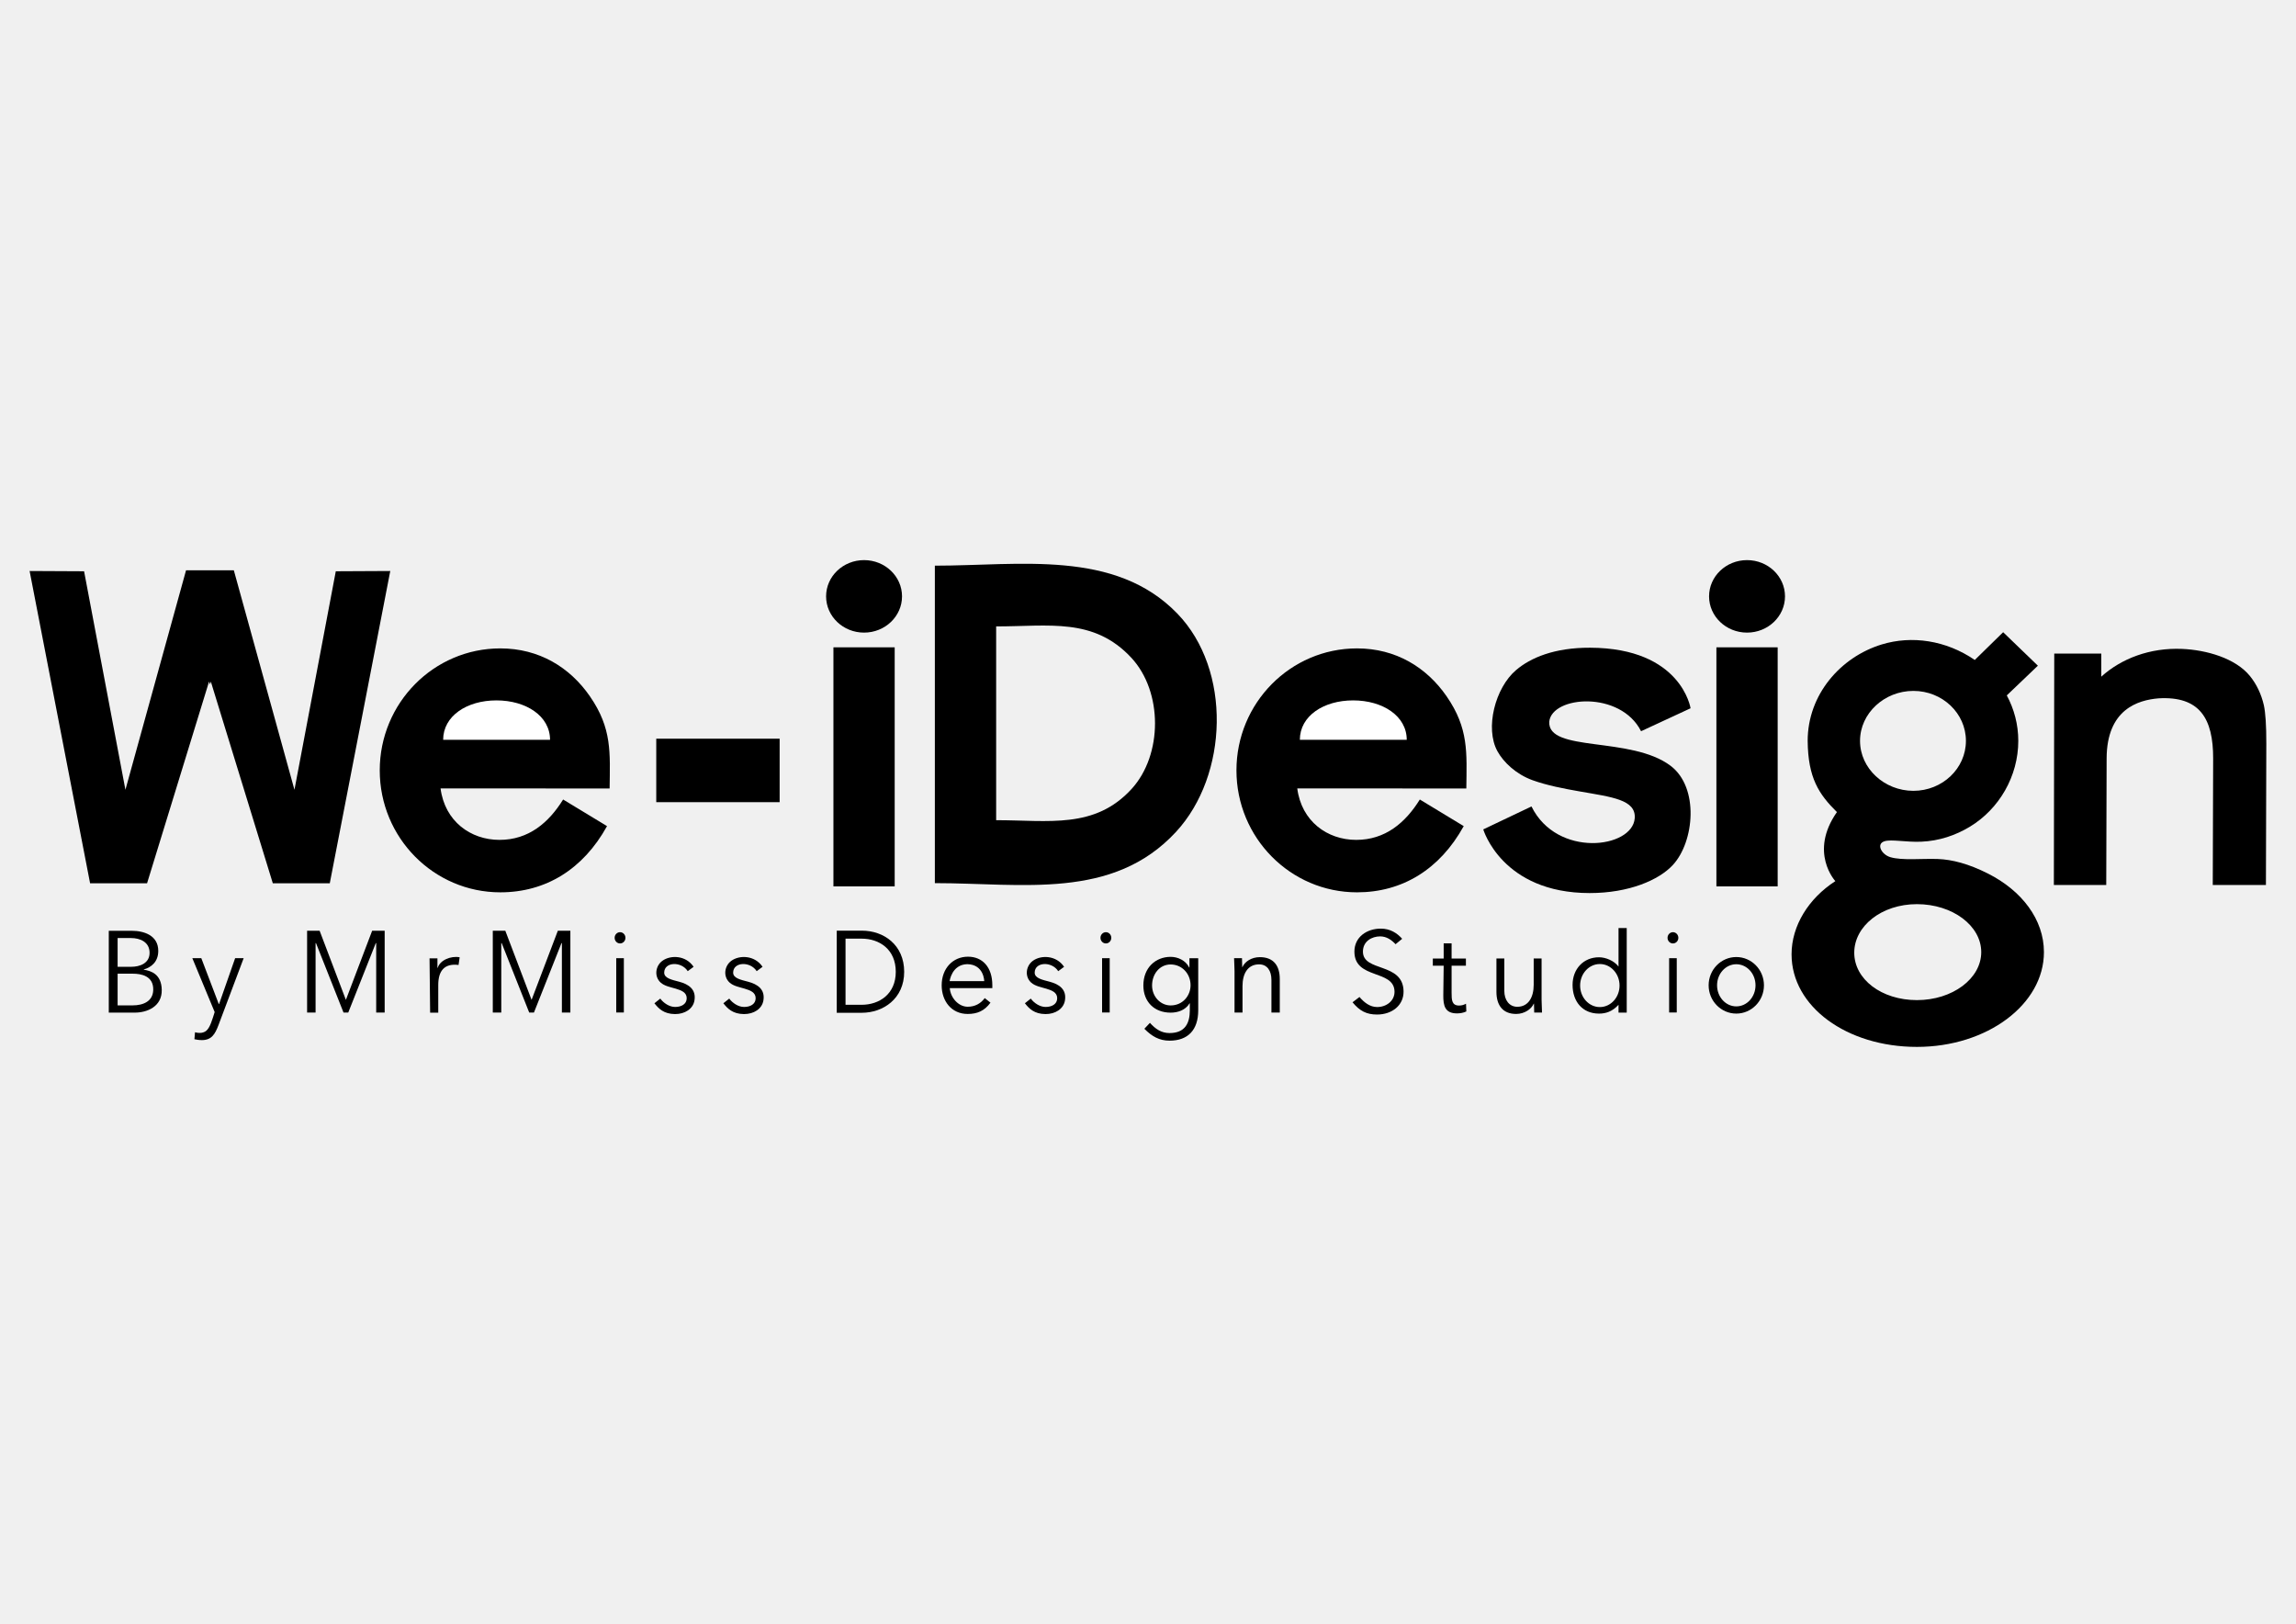
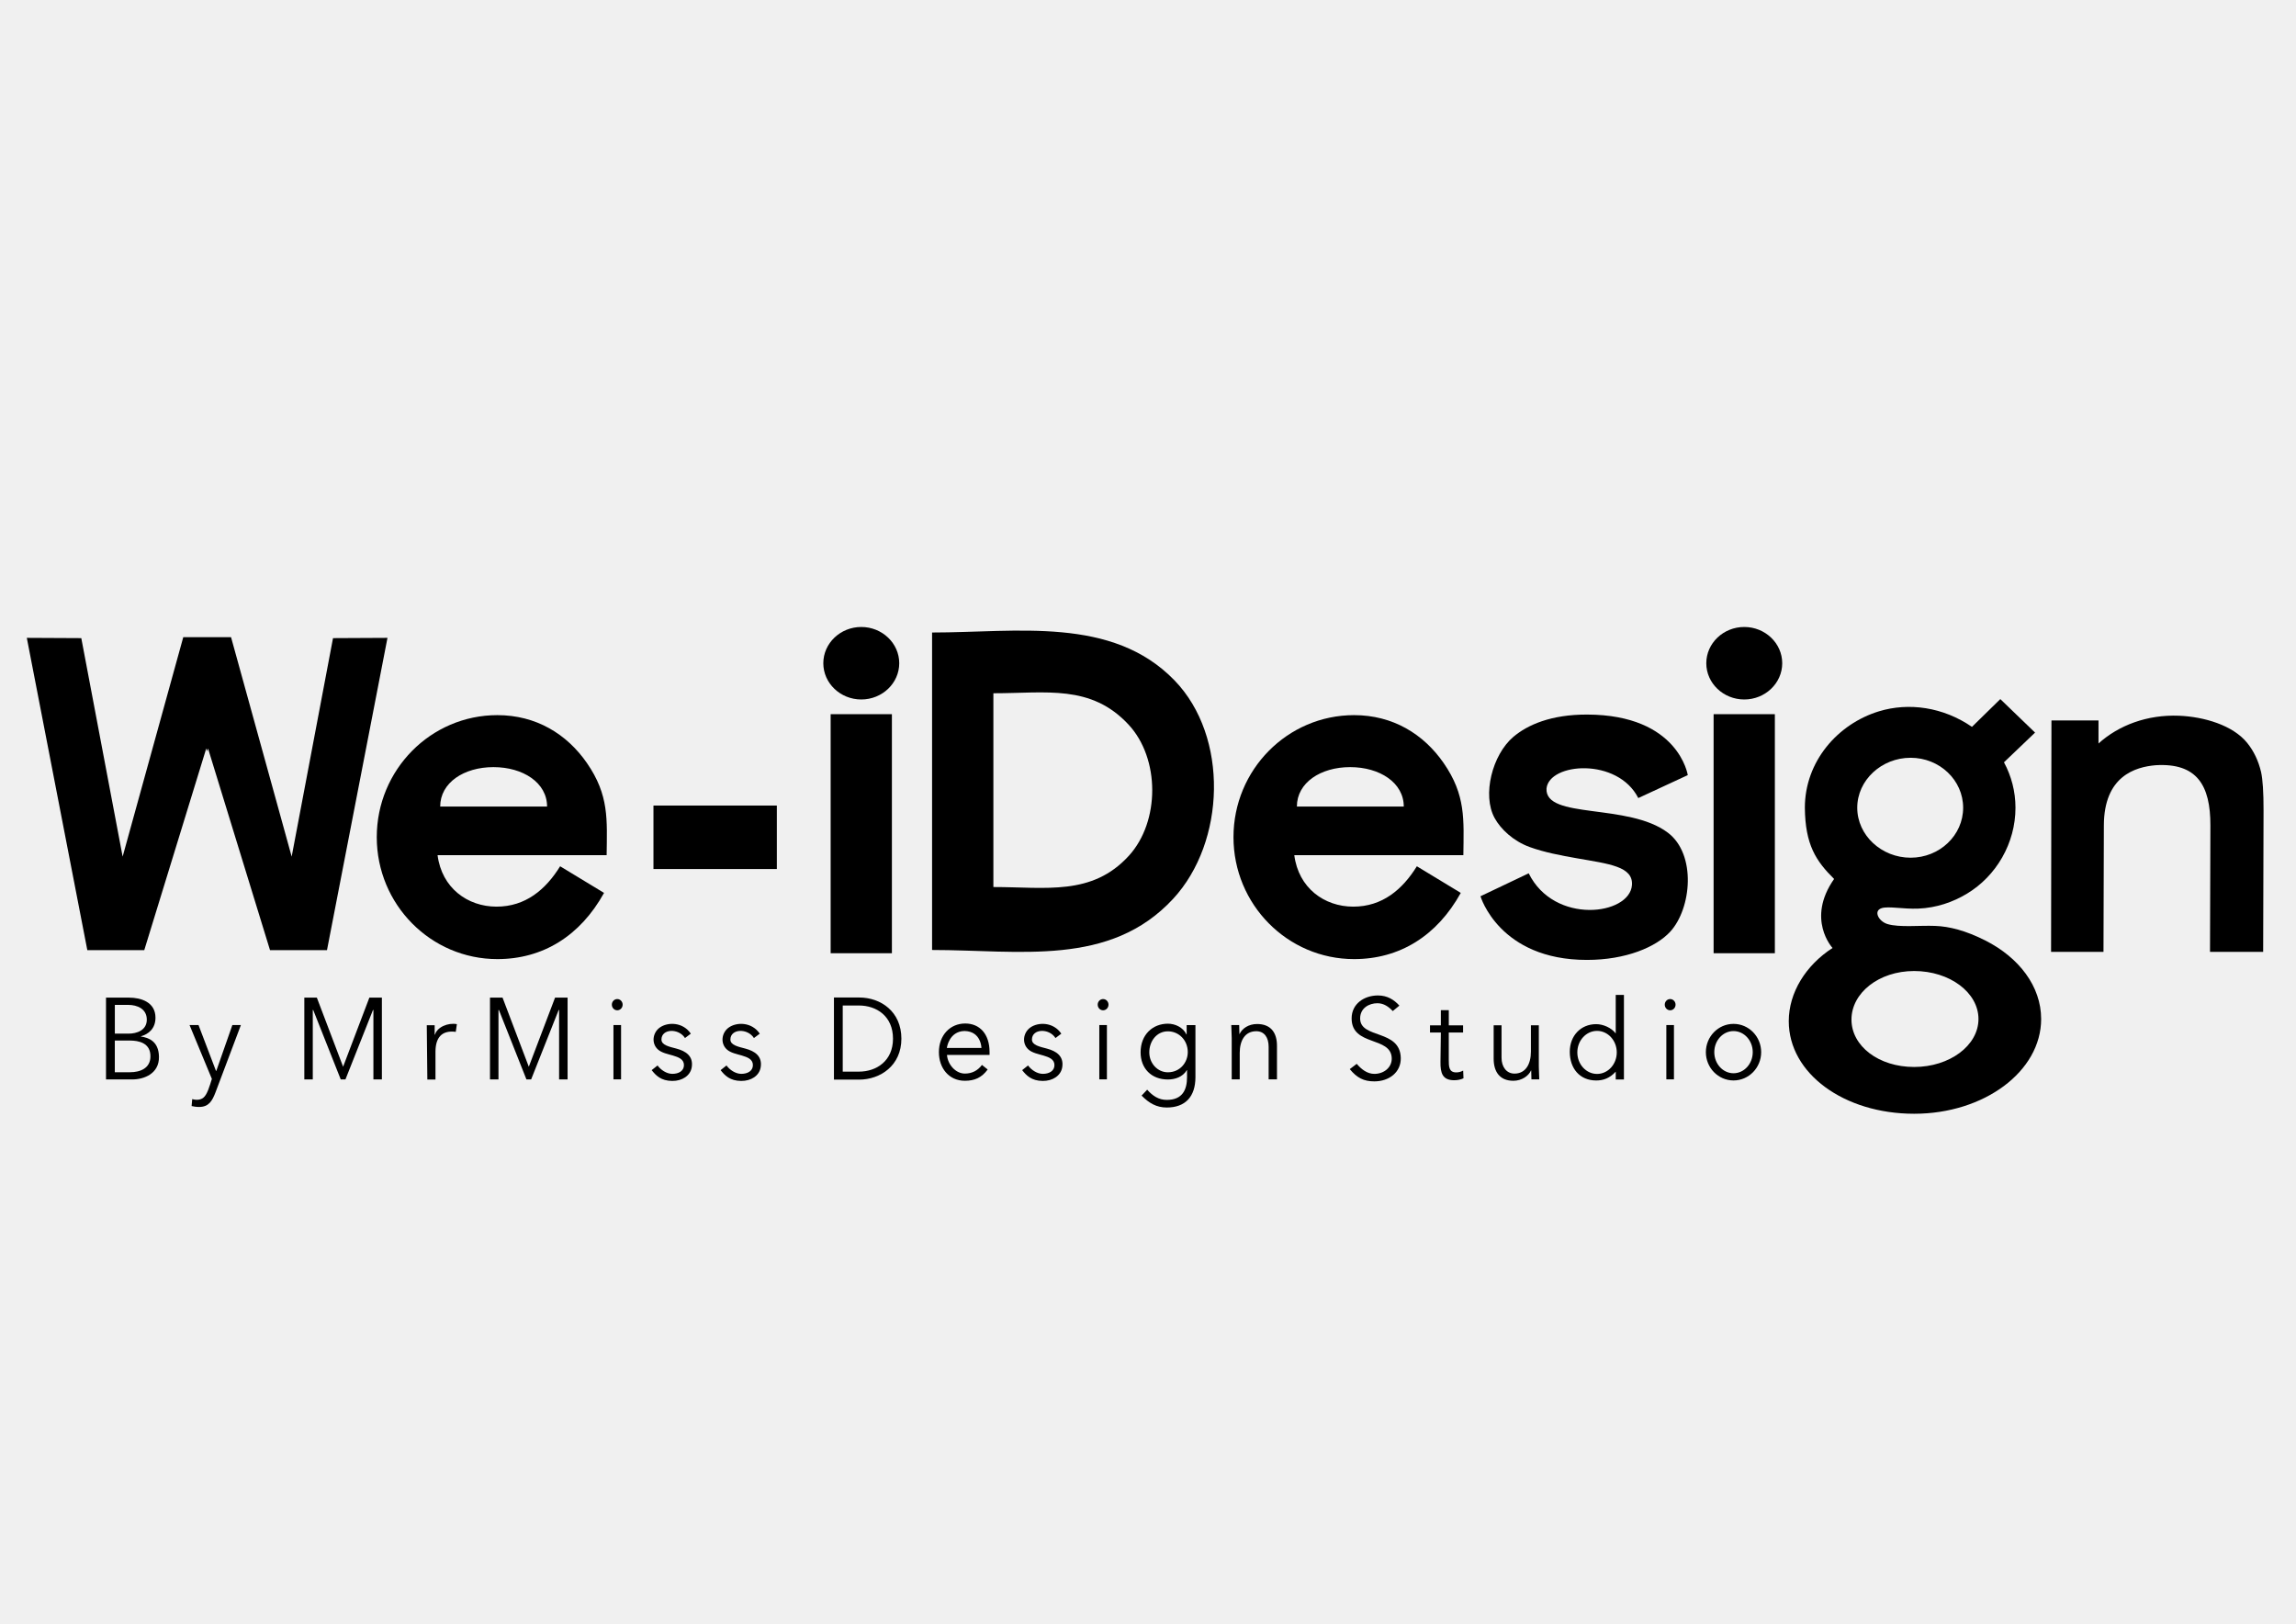
- <svg xmlns="http://www.w3.org/2000/svg" xml:space="preserve" width="297mm" height="210mm" version="1.1" style="shape-rendering:geometricPrecision; text-rendering:geometricPrecision; image-rendering:optimizeQuality; fill-rule:evenodd; clip-rule:evenodd" viewBox="0 0 29700 21000">
-   <defs>
-     <style type="text/css">
-             
-             .fil0 {
-                 fill: none
-             }
- 
-             .fil1 {
-                 fill: black
-             }
- 
-             .fil2 {
-                 fill: black;
-                 fill-rule: nonzero
-             }
- 
-             .fil3 {
-                 fill: white;
-                 fill-rule: nonzero
-             }
-             
-         </style>
-   </defs>
-   <g id="图层_x0020_1">
-     <rect class="fil0" x="-0.53" y="7.13" width="29700" height="21000" />
-     <rect class="fil1" x="8488.99" y="9553.87" width="1596.04" height="820.9" />
-     <rect class="fil1" x="10780.84" y="8372.12" width="792.48" height="3091.88" />
-     <ellipse class="fil1" cx="11177.09" cy="7712.99" rx="491.13" ry="468.81" />
-     <path class="fil2" d="M26567.85 11445.83l5 -2992.48 608.44 0 0 298.2c258.58,-234.22 629.14,-376.03 1043.04,-359.09 319.66,13.09 694.59,121.45 880.5,351.58 85.3,105.61 145.48,231.6 179.39,376.96 20.79,94.96 32.35,260.7 31.71,497.09l-5 1827.74 -687.59 0 5.01 -1634.03c1.59,-520.96 -175.41,-811.72 -708.16,-779.71 -263.08,22.6 -667.88,140.09 -669.82,777.55l-5 1636.19 -677.52 0z" />
-     <path class="fil2" d="M12092.83 11421.88l0 -4105.86c1095.44,0 2329.68,-214.12 3136.3,619.22 705.29,728.63 660.92,2091.73 -17.63,2824.72 -818.47,884.17 -1985,661.92 -3118.67,661.92zm792.97 -3320.28l0 2506.21c681.35,0 1276.31,117.32 1752.94,-405.12 402.33,-441 404.75,-1256.74 -5.3,-1696.65 -485.97,-521.34 -1060.22,-404.44 -1747.64,-404.44z" />
-     <polygon class="fil2" points="2715.66,7376.13 3024.74,7376.13 3808.94,10214.45 4343.64,7388.48 5048.35,7384.94 4265.87,11424.04 3529.04,11424.04 2727.14,8815.04 2715.66,8851.91 2704.19,8815.04 1902.29,11424.04 1165.46,11424.04 382.98,7384.94 1087.69,7388.48 1622.39,10214.45 2406.59,7376.13 " />
-     <path class="fil1" d="M25716.87 11298.81c435.97,220.35 722.51,592.95 722.51,1015.47 0,676.92 -735.46,1225.66 -1642.67,1225.66 -907.21,0 -1621.93,-520.36 -1621.93,-1197.28 0,-369.73 219.42,-722.1 566.37,-946.83l-0.01 -0.01c0,0 -344.63,-371.16 20.24,-892.7l0.02 -0.03c-233.53,-231.74 -373.58,-440.17 -378.18,-921.2 0,-597.49 424.17,-1084.12 958.51,-1247.16 384.99,-117.47 829.41,-55.89 1203.11,201.01l366.97 -359.23 449.27 433.12 -402.23 384.31c95.12,176.31 148.77,376.17 148.77,587.95 0,458.36 -248.29,882.49 -627.2,1110.94 -184.26,111.09 -396.17,183.45 -628.5,193.21 -195.61,8.22 -385.89,-33.79 -474.91,-5.9 -111.9,35.04 -38.65,171.97 75.8,205.94 152.75,45.34 412.61,16 614.63,23.7 183.64,6.98 395.76,60.81 649.43,189.03zm-966.22 -2363.11c375.36,0 679.64,289.3 679.64,646.19 0,356.88 -304.28,646.18 -679.64,646.18 -375.36,0 -690.1,-289.3 -690.1,-646.18 0,-356.89 314.74,-646.19 690.1,-646.19zm46.06 2758.01c459.33,0 831.71,277.83 831.71,620.57 0,342.74 -372.38,620.57 -831.71,620.57 -459.33,0 -810.97,-270.35 -810.97,-613.09 0,-342.74 351.64,-628.05 810.97,-628.05z" />
-     <g id="_2582716346160">
-       <path class="fil2" d="M6472.13 8385.98c501.17,0 898.98,244.36 1158.06,618.69 288.66,417.12 260.84,729.41 255.58,1192.76l-2186.77 -0.1c54.83,424.63 388.34,664.72 761.23,665.19 377.85,0.48 637.67,-222.06 824.15,-522.15l567.84 344.14c-308.24,557.54 -792.78,856.36 -1380.09,856.36 -861.51,0 -1559.9,-706.25 -1559.9,-1577.44 0,-871.2 698.39,-1577.45 1559.9,-1577.45zm-50.52 672.47c381.78,0 693.46,200.67 693.46,509.94l-1382.59 0c0,-309.27 307.34,-509.94 689.13,-509.94z" />
-       <path class="fil3" d="M6421.61 9058.45c381.78,0 693.46,200.67 693.46,509.94l-1382.59 0c0,-309.27 307.34,-509.94 689.13,-509.94z" />
+ <svg xmlns="http://www.w3.org/2000/svg" version="1.1" id="图层_1" x="0px" y="0px" viewBox="0 0 841.89 595.28" style="enable-background:new 0 0 841.89 595.28;" xml:space="preserve">
+   <style type="text/css">
+         .st0 {
+             fill-rule: evenodd;
+             clip-rule: evenodd;
+         }
+     </style>
+   <g>
+     <g>
+       <path class="st0" d="M182.37,262.18c14.21,0,25.48,6.93,32.83,17.54c8.18,11.82,7.39,20.68,7.24,33.81l-61.99,0    c1.55,12.04,11.01,18.84,21.58,18.86c10.71,0.01,18.08-6.29,23.36-14.8l16.1,9.76c-8.74,15.8-22.47,24.27-39.12,24.27    c-24.42,0-44.22-20.02-44.22-44.71C138.16,282.2,157.95,262.18,182.37,262.18L182.37,262.18z M180.94,281.24    c-10.82,0-19.53,5.69-19.53,14.46h39.19C200.6,286.93,191.76,281.24,180.94,281.24z" />
    </g>
-     <g id="_2583062100448">
-       <path class="fil2" d="M17554.03 8385.98c501.17,0 898.98,244.36 1158.06,618.69 288.66,417.12 260.84,729.41 255.58,1192.76l-2186.77 -0.1c54.83,424.63 388.34,664.72 761.23,665.19 377.85,0.48 637.67,-222.06 824.15,-522.15l567.84 344.14c-308.24,557.54 -792.78,856.36 -1380.09,856.36 -861.51,0 -1559.9,-706.25 -1559.9,-1577.44 0,-871.2 698.39,-1577.45 1559.9,-1577.45zm-50.52 672.47c381.78,0 693.46,200.67 693.46,509.94l-1382.59 0c0,-309.27 307.34,-509.94 689.13,-509.94z" />
-       <path class="fil3" d="M17503.51 9058.45c381.78,0 693.46,200.67 693.46,509.94l-1382.59 0c0,-309.27 307.34,-509.94 689.13,-509.94z" />
+     <g>
+       <path class="st0" d="M496.51,262.18c14.21,0,25.48,6.93,32.83,17.54c8.18,11.82,7.39,20.68,7.24,33.81l-61.99,0    c1.55,12.04,11.01,18.84,21.58,18.86c10.71,0.01,18.08-6.29,23.36-14.8l16.1,9.76c-8.74,15.8-22.47,24.27-39.12,24.27    c-24.42,0-44.22-20.02-44.22-44.71C452.29,282.2,472.09,262.18,496.51,262.18L496.51,262.18z M495.07,281.24    c-10.82,0-19.53,5.69-19.53,14.46h39.19C514.73,286.93,505.9,281.24,495.07,281.24z" />
    </g>
-     <path class="fil1" d="M21228.12 9457.03l640.32 -296.71c0,0 -117.54,-778.78 -1298.87,-783.17 -467.85,-1.74 -772.64,131.91 -957.41,288.45 -272.37,230.74 -405.57,753.03 -242.15,1050.26 79.09,143.85 242.7,298.35 454.36,374.85 187.96,67.95 404.34,108.88 609.43,144.99 417.47,73.48 730.03,105.95 712.31,346.89 -28.7,390.17 -1005.38,517.51 -1335.55,-152.42l-623.75 296.71c0,0 241.61,823.44 1376.53,823.44 507.94,0 895.7,-167.99 1076.24,-363.29 278.11,-300.86 341.81,-1001.07 -28.37,-1281.79 -511.61,-387.99 -1593.8,-170.1 -1570.72,-572.04 35.33,-334.57 919.95,-404.39 1187.63,123.83z" />
-     <rect class="fil1" x="22202.61" y="8372.12" width="792.48" height="3091.88" />
-     <ellipse class="fil1" cx="22598.86" cy="7712.99" rx="491.13" ry="468.81" />
-     <g id="_2582719929888">
-       <polygon class="fil2" points="4474.91,12929.91 4473.54,12929.91 4134.52,12037.68 3972.5,12037.68 3972.5,13095.87 4082.18,13095.87 4082.18,12197.99 4087.68,12197.99 4443.67,13095.87 4469.42,13095.87 4479.04,13095.87 4504.79,13095.87 4860.77,12197.99 4866.27,12197.99 4866.27,13095.87 4975.96,13095.87 4975.96,12037.68 4813.93,12037.68 " />
-       <path class="fil2" d="M5662.83 12516.55l-4.22 0.11 -0.07 -121.53 -102.07 0 7.54 701.92 105.1 0 0 -358.03c0,-182.51 79.24,-282.21 262.47,-258.66l14.36 -99.53c-114.22,-21.48 -256.02,38.43 -283.11,135.72z" />
-       <path class="fil1" d="M8972.25 12504.12c-101.66,-151.42 -299.54,-153.74 -403.73,-77.78 -90.45,65.94 -108.78,202.38 -23.38,280.94 50.55,46.52 132.18,60.35 194.95,79.27 71.83,21.66 142.8,47.46 142.8,123.76 0,77.07 -69.85,113.1 -150.08,113.1 -74.99,0 -150.53,-52.02 -191.55,-108.19l-76.12 60.28c53.9,68.81 121.51,138.77 266.19,139.86 127.82,0.96 232.93,-67.2 251.48,-173.98 25.53,-146.94 -77.24,-212.46 -196.35,-244.1 -93.14,-24.75 -194.65,-44.58 -194.65,-117.51 0,-141.01 221.62,-149.59 304.47,-19.24l75.97 -56.41z" />
-       <path class="fil1" d="M2092.36 12801.7c-4.25,-201.42 -135.16,-245.23 -232.78,-260.24l0 -3c95.74,-27.03 187.72,-97.59 187.72,-240.21 0,-204.19 -191.47,-259.73 -339.77,-259.73l-300.34 0 0 1057.93 339.77 0c150.16,0 350.04,-74.11 345.4,-294.75zm-157.46 -478.43c0,136.62 -127.9,180.66 -236.75,180.66l-176.69 0 0 -371.83 172.93 0c116.39,0 240.51,50.04 240.51,191.17zm47.16 482.42c-4.99,144.04 -128.15,197.19 -265.13,197.19l-195.47 0 0 -409.88 195.47 0c110.74,0 271.49,29.29 265.13,212.69z" />
-       <path class="fil1" d="M3151.96 12392.58l-110.31 0 -207.7 593.15 -3.86 0 -226.1 -593.15 -116.11 0 289.01 696.9c-30.72,96.44 -59.89,203.69 -110.69,243.36 -30.59,23.89 -78.15,35.75 -143.52,17.76l-7.78 89.93c23.2,5.76 61.88,11.85 98.6,11.52 122.42,-1.1 167.69,-74.43 212.82,-194.33l325.64 -865.14z" />
-       <path class="fil1" d="M11696.05 12569.13c0,-349.51 -265.2,-532.52 -545.93,-532.52l-326.27 0 0 1062.04 324.15 0c275.41,0 548.05,-181.51 548.05,-529.52zm-108.67 -0.04c0,287.56 -213.41,426.22 -441.52,426.22l-208.52 0 0 -855.37 208.52 0c228.18,0 441.52,137.21 441.52,429.15z" />
-       <path class="fil1" d="M12738.17 12908.62c-52.48,70.76 -125.92,111.9 -220.94,111.9 -120.56,0 -222.92,-118.89 -231.42,-240.84l550.54 0 0 -37.63c0,-233.36 -127.64,-368.86 -314.87,-368.86 -195.72,0 -340.39,152.06 -340.39,370.36 0,204.76 127.65,370.37 336.14,370.37 123.39,0 217.01,-39.15 295.01,-146.04l-74.07 -59.26zm-454.08 -219.41l447.38 0c0,0 -2.24,-215.53 -219.45,-219.38 -201.83,4.95 -227.93,219.38 -227.93,219.38z" />
-       <path class="fil1" d="M21042.57 13096.46l-106.06 0 0 -101.04c-81.25,88.15 -164.66,113.86 -252.61,113.86 -213.24,0 -341.87,-155.73 -341.87,-371.06 0,-206.93 141.9,-357.34 341.87,-357.34 88.62,0 196.87,45.82 252.61,120.14l0 -498.11 106.06 0 0 1093.55zm-347.83 -628.36c140.81,0 254.97,124.63 254.97,278.37 0,153.73 -114.16,278.36 -254.97,278.36 -140.81,0 -254.97,-124.63 -254.97,-278.36 0,-153.74 114.16,-278.37 254.97,-278.37z" />
-       <rect class="fil1" x="7971.3" y="12392.63" width="98.6" height="702.26" />
-       <ellipse class="fil1" cx="8020.6" cy="12129.15" rx="69.96" ry="72.75" />
-       <path class="fil1" d="M9864.15 12504.12c-101.66,-151.42 -299.54,-153.74 -403.73,-77.78 -90.44,65.94 -108.77,202.38 -23.38,280.94 50.55,46.52 132.18,60.35 194.95,79.27 71.83,21.66 142.8,47.46 142.8,123.76 0,77.07 -69.85,113.1 -150.07,113.1 -75,0 -150.54,-52.02 -191.55,-108.19l-76.13 60.28c53.9,68.81 121.51,138.77 266.2,139.86 127.81,0.96 232.92,-67.2 251.47,-173.98 25.53,-146.94 -77.24,-212.46 -196.35,-244.1 -93.14,-24.75 -194.65,-44.58 -194.65,-117.51 0,-141.01 221.62,-149.59 304.47,-19.24l75.97 -56.41z" />
-       <path class="fil1" d="M13764.66 12504.12c-101.66,-151.42 -299.54,-153.74 -403.73,-77.78 -90.45,65.94 -108.78,202.38 -23.38,280.94 50.55,46.52 132.18,60.35 194.94,79.27 71.84,21.66 142.81,47.46 142.81,123.76 0,77.07 -69.85,113.1 -150.08,113.1 -74.99,0 -150.53,-52.02 -191.55,-108.19l-76.12 60.28c53.9,68.81 121.51,138.77 266.19,139.86 127.82,0.96 232.92,-67.2 251.47,-173.98 25.54,-146.94 -77.24,-212.46 -196.34,-244.1 -93.14,-24.75 -194.65,-44.58 -194.65,-117.51 0,-141.01 221.62,-149.59 304.47,-19.24l75.97 -56.41z" />
-       <rect class="fil1" x="14255.98" y="12392.63" width="98.6" height="702.26" />
-       <ellipse class="fil1" cx="14305.28" cy="12129.15" rx="69.96" ry="72.75" />
-       <path class="fil1" d="M15499.67 12393.42l-113.57 0 0 120.45 -2.91 0c-45.14,-93.35 -148.53,-138.51 -240.26,-138.51 -194.69,0 -352.94,140.01 -352.94,370.36 0,207.77 138.91,351.33 352.94,351.33 90.29,0 191.19,-30.65 245.07,-120.98l2.91 0 0 90.33c0,163.36 -58.69,294.55 -262.53,294.55 -104.84,0 -182.02,-52.15 -253.37,-131.95l-71.92 76.36c96.11,97.86 192.78,153.99 325.29,153.99 238.8,0 371.29,-138.51 371.29,-392.95l0 -672.98zm-596.99 352.3c0,-147.54 97.56,-271.96 240.25,-271.96 144.15,0 257.6,116.89 257.6,268.95 0,135.5 -101.79,260.94 -257.6,260.94 -132.5,0 -240.25,-114.9 -240.25,-257.93z" />
-       <path class="fil1" d="M15969.33 13095.46l103.21 0 0 -342.6c0,-160.78 68.44,-280.47 214.5,-280.47 105.59,0 159.58,83.65 159.58,200.83l0 422.24 107.99 0 0 -434.26c0,-169.8 -79.55,-282 -257.44,-282 -111.36,0 -195.24,59.61 -225.61,128.73l-2.9 0c0,-39.07 -2.89,-78.13 -2.89,-115.7l-102.23 0c0,46.58 5.79,102.18 5.79,166.79l0 536.44z" />
-       <path class="fil1" d="M18155.85 12820.36c-6.39,-377.67 -525.57,-245.7 -525.57,-512.79 0,-133.66 114.84,-196.93 223.14,-196.93 83.16,0 146.78,46.08 198.99,101.28l85.32 -70.12c-67.36,-75.45 -155.21,-131.51 -277.06,-131.51 -177.93,0 -340.69,106.73 -340.69,297.04 0,363.71 511.05,227.72 518.86,514.71 3.27,120.52 -103.06,202.43 -224.89,202.43 -92.83,0 -168.33,-59.46 -228.29,-129.99l-90.04 68.43c92.77,112.12 180.3,158.4 317.61,158.4 193.4,0 345.68,-119.39 342.62,-300.95z" />
-       <path class="fil1" d="M18962.28 12397.03l-185.07 0 0 -196.61 -102.5 0 0 196.61 -140.34 0 0 92.57 140.34 0 -4.81 379.92c-1.8,143.35 24.76,237.09 177.48,237.09 39.9,0 83.25,-7.39 120.4,-25.13l-4.14 -99.96c-28.89,16.26 -58.48,23.65 -90.12,23.65 -94.93,0 -96.31,-75.96 -96.31,-164.65l0 -350.92 185.07 0 0 -92.57z" />
-       <path class="fil1" d="M19941.2 12396.05l-102.04 0 0 340.92c0,159.95 -67.8,284.14 -212.38,284.14 -104.5,0 -167.59,-88.26 -167.59,-204.89l0 -420.17 -102.04 0 0 432.13c0,168.96 78.73,285.59 254.81,285.59 110.22,0 198.06,-64.29 228.12,-133.08l2.85 0c0,38.88 2.87,77.76 2.87,115.14l101.13 0c0,-46.35 -5.73,-101.68 -5.73,-165.97l0 -533.81z" />
-       <rect class="fil1" x="21591.1" y="12392.63" width="98.6" height="702.26" />
-       <ellipse class="fil1" cx="21640.41" cy="12129.15" rx="69.96" ry="72.75" />
-       <path class="fil1" d="M22459.94 12377.67c197.61,0 357.8,163.74 357.8,365.74 0,202 -160.19,365.74 -357.8,365.74 -197.6,0 -357.79,-163.74 -357.79,-365.74 0,-202 160.19,-365.74 357.79,-365.74zm0 93.15c137.32,0 248.64,122.04 248.64,272.59 0,150.55 -111.32,272.59 -248.64,272.59 -137.32,0 -248.64,-122.04 -248.64,-272.59 0,-150.55 111.32,-272.59 248.64,-272.59z" />
-       <polygon class="fil2" points="6876.94,12929.91 6875.57,12929.91 6536.55,12037.68 6374.52,12037.68 6374.52,13095.87 6484.21,13095.87 6484.21,12197.99 6489.71,12197.99 6845.69,13095.87 6871.45,13095.87 6881.06,13095.87 6906.82,13095.87 7262.8,12197.99 7268.3,12197.99 7268.3,13095.87 7377.99,13095.87 7377.99,12037.68 7215.96,12037.68 " />
+     <rect x="239.61" y="295.33" class="st0" width="45.24" height="23.27" />
+     <rect x="304.58" y="261.83" class="st0" width="22.46" height="87.64" />
+     <path class="st0" d="M315.81,256.44c7.67,0,13.92-5.97,13.92-13.29c0-7.32-6.25-13.29-13.92-13.29s-13.92,5.97-13.92,13.29   C301.89,250.47,308.14,256.44,315.81,256.44z" />
+     <path class="st0" d="M752.08,348.96l0.14-84.83h17.25v8.45c7.33-6.64,17.83-10.66,29.57-10.18c9.06,0.37,19.69,3.44,24.96,9.97   c2.42,2.99,4.12,6.57,5.09,10.69c0.59,2.69,0.92,7.39,0.9,14.09l-0.14,51.81h-19.49l0.14-46.32c0.05-14.77-4.97-23.01-20.07-22.1   c-7.46,0.64-18.93,3.97-18.99,22.04l-0.14,46.38H752.08z" />
+     <path class="st0" d="M341.77,348.28V231.89c31.05,0,66.04-6.07,88.9,17.55c19.99,20.65,18.73,59.29-0.5,80.07   C406.97,354.58,373.9,348.28,341.77,348.28L341.77,348.28z M364.25,254.16v71.04c19.31,0,36.18,3.33,49.69-11.48   c11.4-12.5,11.47-35.62-0.15-48.09C400.01,250.85,383.73,254.16,364.25,254.16z" />
+     <polygon class="st0" points="75.96,233.6 84.72,233.6 106.95,314.05 122.11,233.95 142.08,233.85 119.9,348.34 99.01,348.34    76.28,274.39 75.96,275.43 75.63,274.39 52.9,348.34 32.02,348.34 9.83,233.85 29.81,233.95 44.97,314.05 67.2,233.6  " />
+     <path class="st0" d="M727.96,344.79c12.36,6.25,20.48,16.81,20.48,28.79c0,19.19-20.85,34.74-46.56,34.74   c-25.72,0-45.98-14.75-45.98-33.94c0-10.48,6.22-20.47,16.05-26.84l0,0c0,0-9.77-10.52,0.57-25.3l0,0   c-6.62-6.57-10.59-12.48-10.72-26.11c0-16.94,12.02-30.73,27.17-35.35c10.91-3.33,23.51-1.58,34.1,5.7l10.4-10.18l12.74,12.28   l-11.4,10.89c2.7,5,4.22,10.66,4.22,16.67c0,12.99-7.04,25.02-17.78,31.49c-5.22,3.15-11.23,5.2-17.82,5.48   c-5.54,0.23-10.94-0.96-13.46-0.17c-3.17,0.99-1.1,4.87,2.15,5.84c4.33,1.29,11.7,0.45,17.42,0.67   C714.76,339.63,720.77,341.16,727.96,344.79L727.96,344.79z M700.57,277.81c-10.64,0-19.56,8.2-19.56,18.32   c0,10.12,8.92,18.32,19.56,18.32c10.64,0,19.27-8.2,19.27-18.32C719.84,286.01,711.21,277.81,700.57,277.81L700.57,277.81z    M701.88,355.99c-13.02,0-22.99,8.09-22.99,17.8c0,9.72,9.97,17.38,22.99,17.38c13.02,0,23.58-7.88,23.58-17.59   C725.45,363.86,714.9,355.99,701.88,355.99z" />
+     <path class="st0" d="M600.72,292.58l18.15-8.41c0,0-3.33-22.08-36.82-22.2c-13.26-0.05-21.9,3.74-27.14,8.18   c-7.72,6.54-11.5,21.35-6.86,29.77c2.24,4.08,6.88,8.46,12.88,10.63c5.33,1.93,11.46,3.09,17.28,4.11   c11.83,2.08,20.69,3,20.19,9.83c-0.81,11.06-28.5,14.67-37.86-4.32l-17.68,8.41c0,0,6.85,23.34,39.02,23.34   c14.4,0,25.39-4.76,30.51-10.3c7.88-8.53,9.69-28.38-0.8-36.33c-14.5-11-45.18-4.82-44.52-16.22   C568.06,279.59,593.13,277.61,600.72,292.58z" />
+     <rect x="628.34" y="261.83" class="st0" width="22.46" height="87.64" />
+     <path class="st0" d="M639.58,256.44c7.67,0,13.92-5.97,13.92-13.29c0-7.32-6.25-13.29-13.92-13.29c-7.67,0-13.92,5.97-13.92,13.29   C625.65,250.47,631.91,256.44,639.58,256.44z" />
+     <g>
+       <polygon class="st0" points="125.83,391.03 125.79,391.03 116.18,365.74 111.59,365.74 111.59,395.73 114.69,395.73     114.69,370.28 114.85,370.28 124.94,395.73 125.67,395.73 125.94,395.73 126.67,395.73 136.76,370.28 136.92,370.28     136.92,395.73 140.03,395.73 140.03,365.74 135.44,365.74   " />
+       <path class="st0" d="M159.5,379.31l-0.12,0l0-3.44h-2.89l0.21,19.9h2.98v-10.15c0-5.17,2.25-8,7.44-7.33l0.41-2.82    C164.29,374.85,160.27,376.55,159.5,379.31z" />
+       <path class="st0" d="M253.31,378.96c-2.88-4.29-8.49-4.36-11.44-2.2c-2.56,1.87-3.08,5.74-0.66,7.96    c1.43,1.32,3.75,1.71,5.53,2.25c2.04,0.61,4.05,1.35,4.05,3.51c0,2.18-1.98,3.21-4.25,3.21c-2.13,0-4.27-1.47-5.43-3.07    l-2.16,1.71c1.53,1.95,3.44,3.93,7.55,3.96c3.62,0.03,6.6-1.9,7.13-4.93c0.72-4.17-2.19-6.02-5.57-6.92    c-2.64-0.7-5.52-1.26-5.52-3.33c0-4,6.28-4.24,8.63-0.55L253.31,378.96z" />
+       <path class="st0" d="M58.29,387.39c-0.12-5.71-3.83-6.95-6.6-7.38v-0.09c2.71-0.77,5.32-2.77,5.32-6.81    c0-5.79-5.43-7.36-9.63-7.36h-8.51v29.99h9.63C52.76,395.75,58.42,393.65,58.29,387.39L58.29,387.39z M53.83,373.83    c0,3.87-3.63,5.12-6.71,5.12h-5.01v-10.54h4.9C50.31,368.41,53.83,369.83,53.83,373.83L53.83,373.83z M55.16,387.51    c-0.14,4.08-3.63,5.59-7.52,5.59h-5.54v-11.62h5.54C50.79,381.48,55.34,382.31,55.16,387.51z" />
+       <path class="st0" d="M88.33,375.8H85.2l-5.89,16.81H79.2l-6.41-16.81H69.5l8.19,19.75c-0.87,2.73-1.7,5.77-3.14,6.9    c-0.87,0.68-2.22,1.01-4.07,0.5l-0.22,2.55c0.66,0.16,1.75,0.34,2.79,0.33c3.47-0.03,4.75-2.11,6.03-5.51L88.33,375.8z" />
+       <path class="st0" d="M330.52,380.8c0-9.91-7.52-15.1-15.48-15.1h-9.25v30.11h9.19C322.79,395.81,330.52,390.67,330.52,380.8    L330.52,380.8z M327.44,380.8c0,8.15-6.05,12.08-12.52,12.08h-5.91v-24.25h5.91C321.39,368.63,327.44,372.52,327.44,380.8z" />
+       <path class="st0" d="M360.06,390.42c-1.49,2.01-3.57,3.17-6.26,3.17c-3.42,0-6.32-3.37-6.56-6.83h15.61v-1.07    c0-6.61-3.62-10.46-8.93-10.46c-5.55,0-9.65,4.31-9.65,10.5c0,5.8,3.62,10.5,9.53,10.5c3.5,0,6.15-1.11,8.36-4.14L360.06,390.42    L360.06,390.42z M347.19,384.2c0,0,0.74-6.08,6.46-6.22c6.16,0.11,6.22,6.22,6.22,6.22H347.19z" />
+       <path class="st0" d="M595.46,395.75h-3.01v-2.86c-2.3,2.5-4.67,3.23-7.16,3.23c-6.04,0-9.69-4.41-9.69-10.52    c0-5.87,4.02-10.13,9.69-10.13c2.51,0,5.58,1.3,7.16,3.41v-14.12h3.01V395.75L595.46,395.75z M585.6,377.94    c-3.99,0-7.23,3.53-7.23,7.89c0,4.36,3.24,7.89,7.23,7.89c3.99,0,7.23-3.53,7.23-7.89C592.83,381.47,589.59,377.94,585.6,377.94z" />
+       <rect x="224.94" y="375.8" class="st0" width="2.79" height="19.91" />
+       <ellipse class="st0" cx="226.33" cy="368.33" rx="1.98" ry="2.06" />
+       <path class="st0" d="M278.59,378.96c-2.88-4.29-8.49-4.36-11.44-2.2c-2.56,1.87-3.08,5.74-0.66,7.96    c1.43,1.32,3.75,1.71,5.53,2.25c2.04,0.61,4.05,1.35,4.05,3.51c0,2.18-1.98,3.21-4.25,3.21c-2.13,0-4.27-1.47-5.43-3.07    l-2.16,1.71c1.53,1.95,3.44,3.93,7.55,3.96c3.62,0.03,6.6-1.9,7.13-4.93c0.72-4.17-2.19-6.02-5.57-6.92    c-2.64-0.7-5.52-1.26-5.52-3.33c0-4,6.28-4.24,8.63-0.55L278.59,378.96z" />
+       <path class="st0" d="M389.16,378.96c-2.88-4.29-8.49-4.36-11.44-2.2c-2.56,1.87-3.08,5.74-0.66,7.96    c1.43,1.32,3.75,1.71,5.53,2.25c2.04,0.61,4.05,1.35,4.05,3.51c0,2.18-1.98,3.21-4.25,3.21c-2.13,0-4.27-1.47-5.43-3.07    l-2.16,1.71c1.53,1.95,3.44,3.93,7.55,3.96c3.62,0.03,6.6-1.9,7.13-4.93c0.72-4.17-2.19-6.02-5.57-6.92    c-2.64-0.7-5.52-1.26-5.52-3.33c0-4,6.28-4.24,8.63-0.55L389.16,378.96z" />
+       <rect x="403.09" y="375.8" class="st0" width="2.79" height="19.91" />
+       <ellipse class="st0" cx="404.48" cy="368.33" rx="1.98" ry="2.06" />
+       <path class="st0" d="M438.34,375.82h-3.22v3.41h-0.08c-1.28-2.65-4.21-3.93-6.81-3.93c-5.52,0-10,3.97-10,10.5    c0,5.89,3.94,9.96,10,9.96c2.56,0,5.42-0.87,6.95-3.43h0.08v2.56c0,4.63-1.66,8.35-7.44,8.35c-2.97,0-5.16-1.48-7.18-3.74    l-2.04,2.16c2.72,2.77,5.46,4.37,9.22,4.37c6.77,0,10.52-3.93,10.52-11.14V375.82L438.34,375.82z M421.42,385.81    c0-4.18,2.77-7.71,6.81-7.71c4.09,0,7.3,3.31,7.3,7.62c0,3.84-2.89,7.4-7.3,7.4C424.47,393.12,421.42,389.86,421.42,385.81z" />
+       <path class="st0" d="M451.65,395.72h2.93v-9.71c0-4.56,1.94-7.95,6.08-7.95c2.99,0,4.52,2.37,4.52,5.69v11.97h3.06v-12.31    c0-4.81-2.25-7.99-7.3-7.99c-3.16,0-5.53,1.69-6.4,3.65h-0.08c0-1.11-0.08-2.21-0.08-3.28h-2.9c0,1.32,0.16,2.9,0.16,4.73V395.72z    " />
+       <path class="st0" d="M513.63,387.92c-0.18-10.71-14.9-6.96-14.9-14.54c0-3.79,3.26-5.58,6.33-5.58c2.36,0,4.16,1.31,5.64,2.87    l2.42-1.99c-1.91-2.14-4.4-3.73-7.85-3.73c-5.04,0-9.66,3.03-9.66,8.42c0,10.31,14.49,6.46,14.71,14.59    c0.09,3.42-2.92,5.74-6.37,5.74c-2.63,0-4.77-1.69-6.47-3.68l-2.55,1.94c2.63,3.18,5.11,4.49,9,4.49    C509.4,396.45,513.72,393.07,513.63,387.92z" />
+       <path class="st0" d="M536.49,375.92h-5.25v-5.57h-2.91v5.57h-3.98v2.62h3.98l-0.14,10.77c-0.05,4.06,0.7,6.72,5.03,6.72    c1.13,0,2.36-0.21,3.41-0.71l-0.12-2.83c-0.82,0.46-1.66,0.67-2.55,0.67c-2.69,0-2.73-2.15-2.73-4.67v-9.95h5.25V375.92z" />
+       <path class="st0" d="M564.24,375.89h-2.89v9.66c0,4.53-1.92,8.05-6.02,8.05c-2.96,0-4.75-2.5-4.75-5.81v-11.91h-2.89v12.25    c0,4.79,2.23,8.1,7.22,8.1c3.12,0,5.61-1.82,6.47-3.77h0.08c0,1.1,0.08,2.2,0.08,3.26h2.87c0-1.31-0.16-2.88-0.16-4.7V375.89z" />
+       <rect x="611.01" y="375.8" class="st0" width="2.79" height="19.91" />
+       <ellipse class="st0" cx="612.41" cy="368.33" rx="1.98" ry="2.06" />
+       <path class="st0" d="M635.64,375.37c5.6,0,10.14,4.64,10.14,10.37c0,5.73-4.54,10.37-10.14,10.37c-5.6,0-10.14-4.64-10.14-10.37    C625.5,380.02,630.04,375.37,635.64,375.37L635.64,375.37z M635.64,378.01c-3.89,0-7.05,3.46-7.05,7.73    c0,4.27,3.16,7.73,7.05,7.73c3.89,0,7.05-3.46,7.05-7.73C642.69,381.47,639.53,378.01,635.64,378.01z" />
+       <polygon class="st0" points="193.92,391.03 193.88,391.03 184.27,365.74 179.67,365.74 179.67,395.73 182.78,395.73     182.78,370.28 182.94,370.28 193.03,395.73 193.76,395.73 194.03,395.73 194.76,395.73 204.85,370.28 205.01,370.28     205.01,395.73 208.12,395.73 208.12,365.74 203.53,365.74   " />
    </g>
  </g>
</svg>
